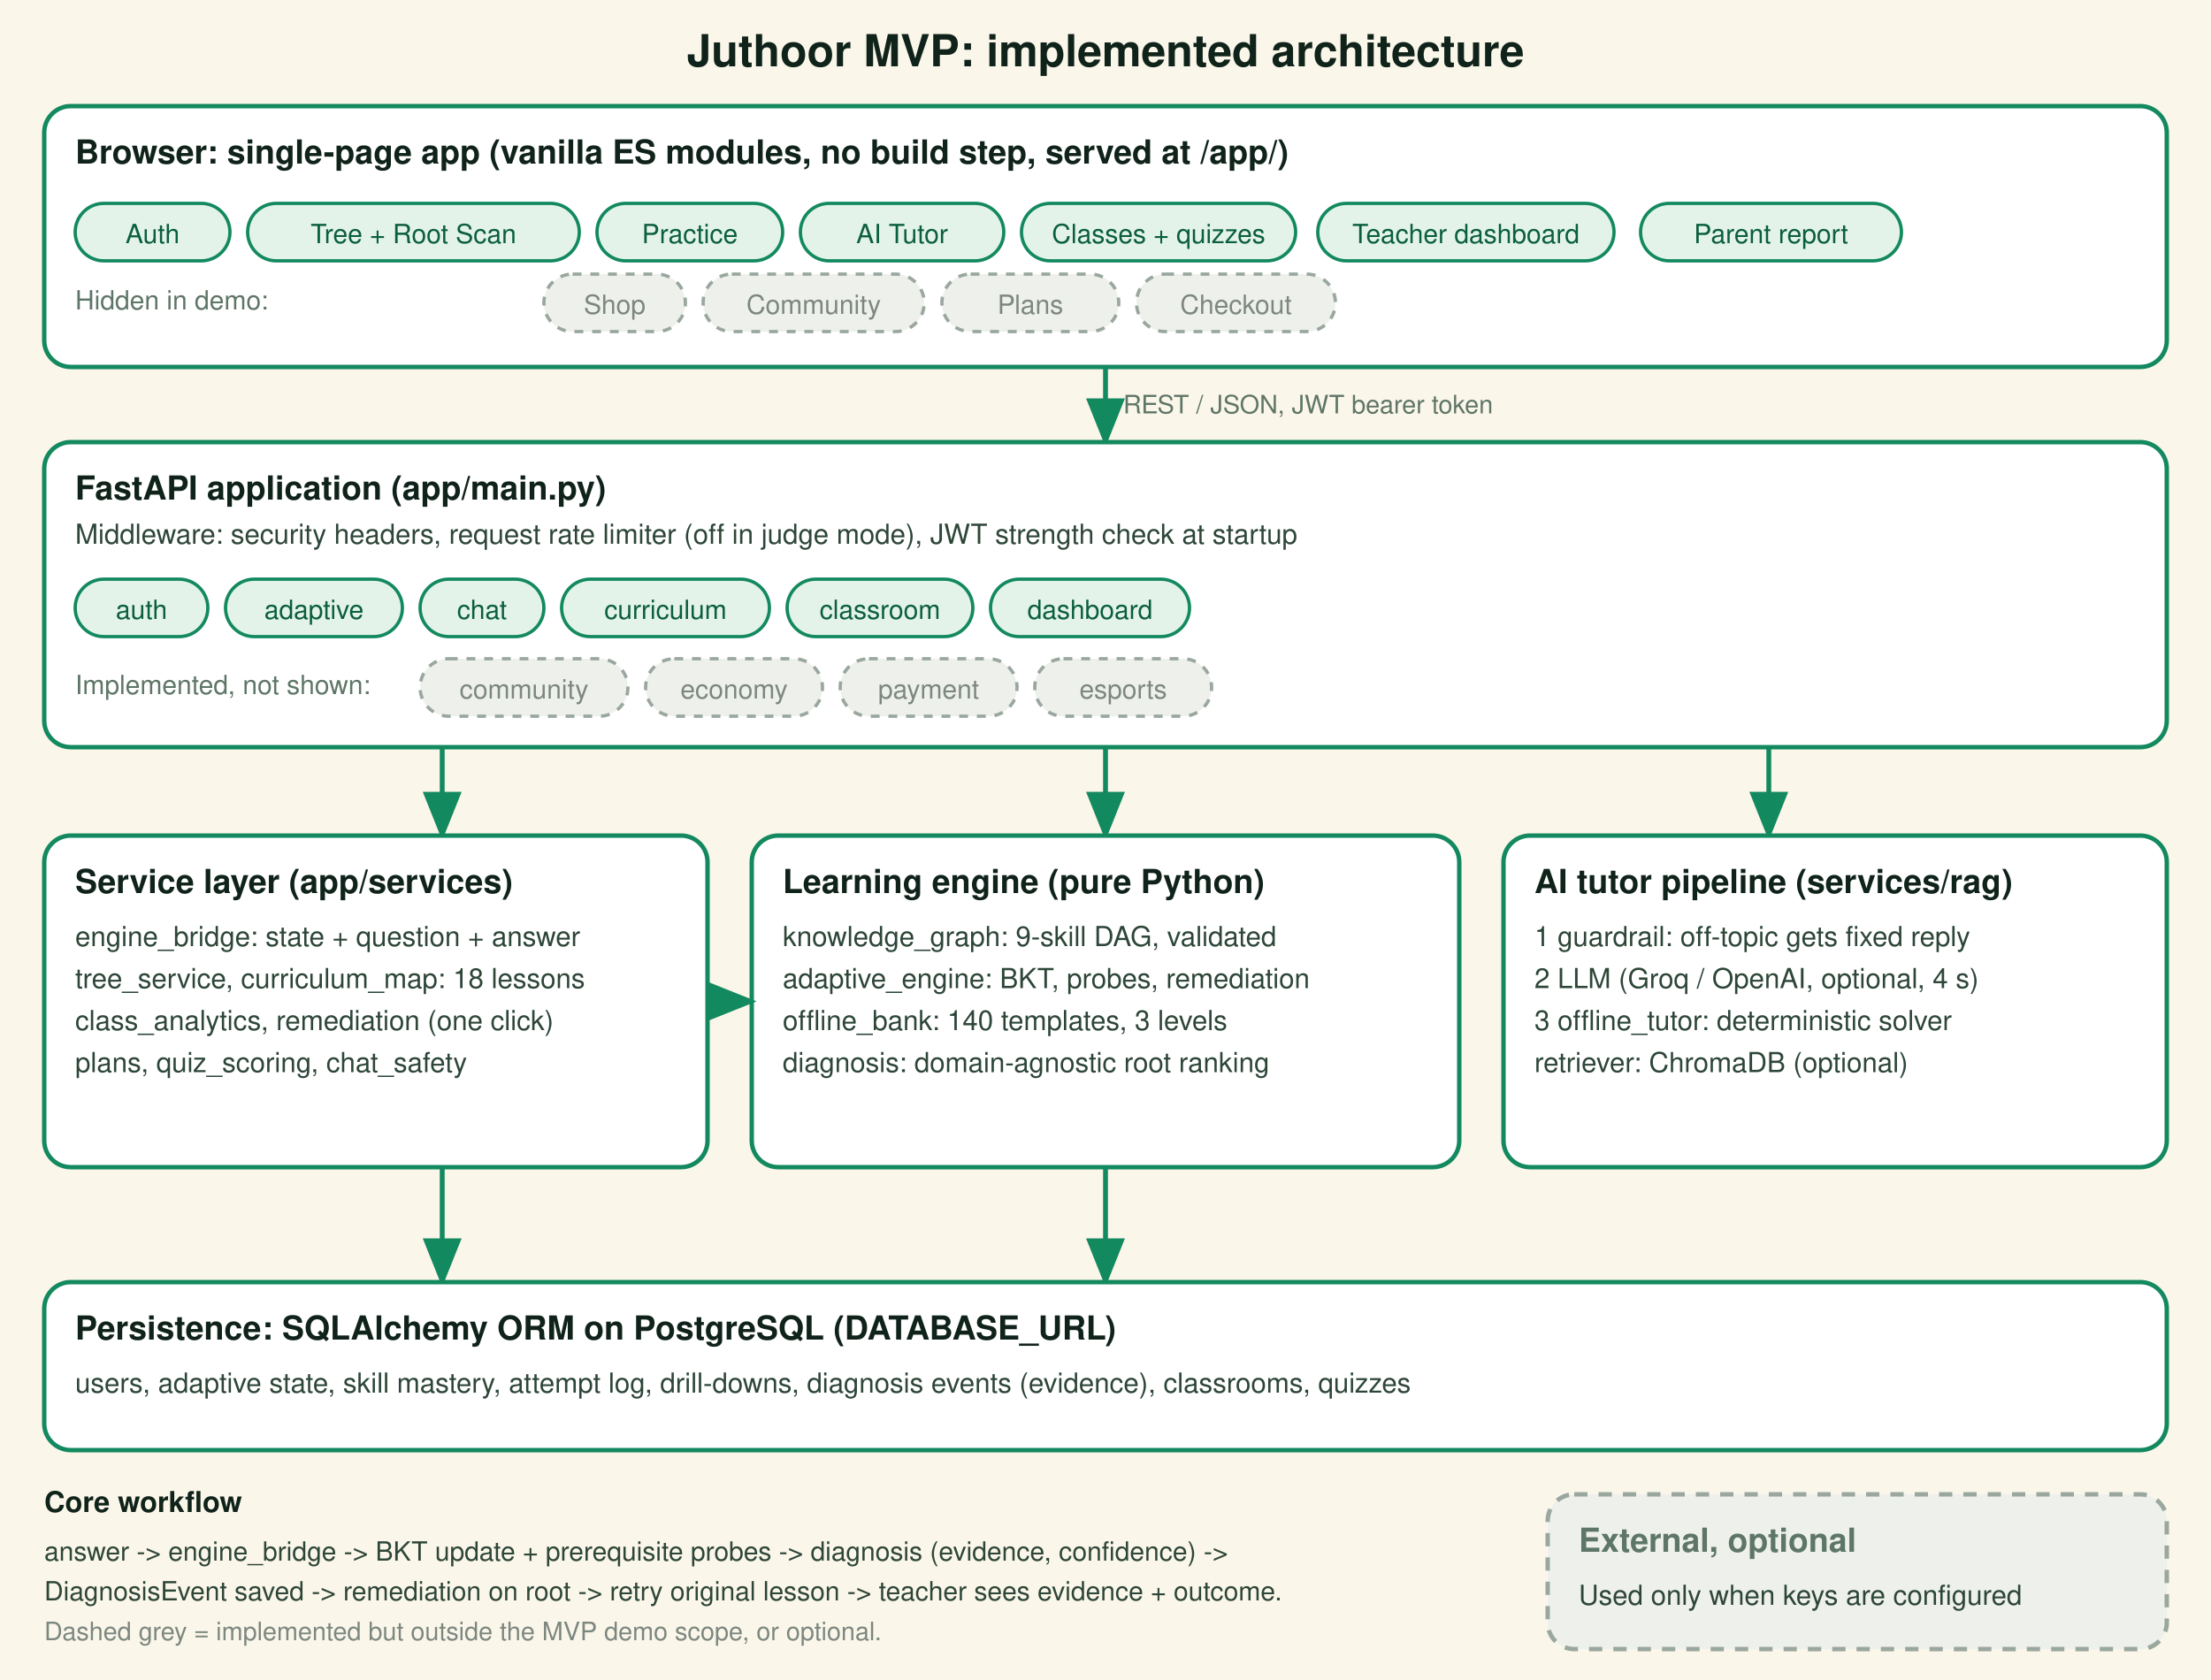
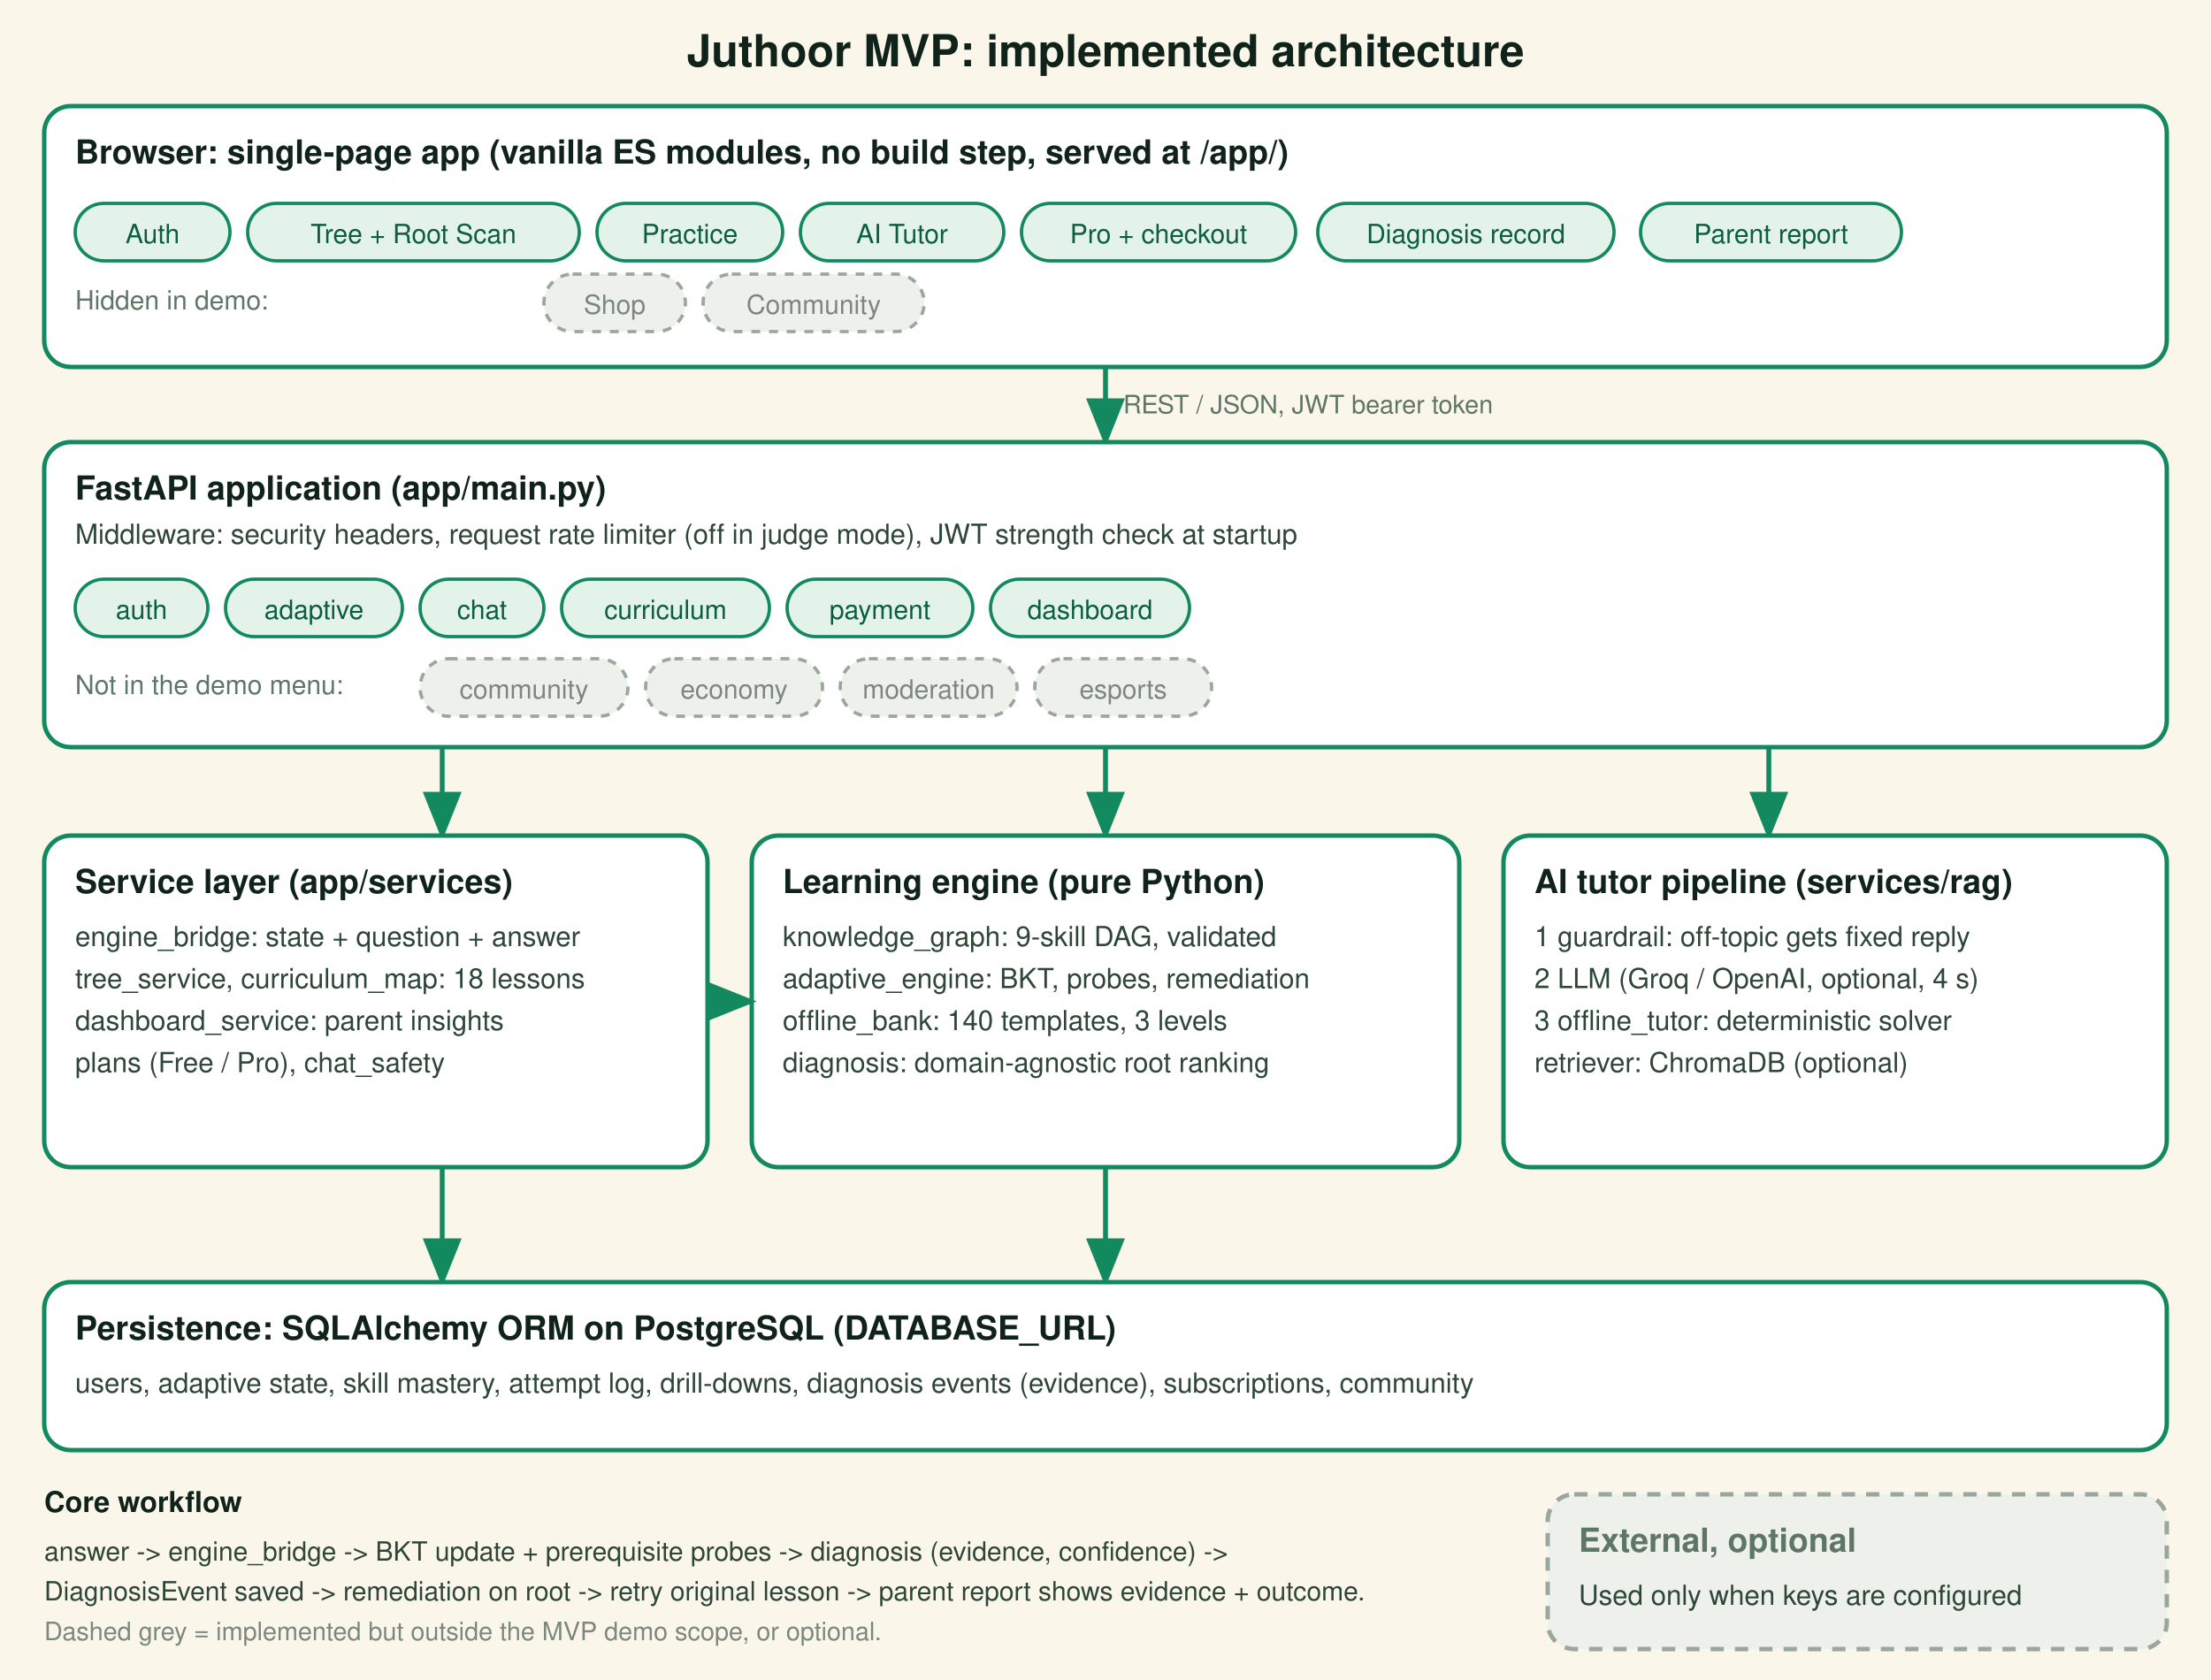
<svg xmlns="http://www.w3.org/2000/svg" viewBox="0 0 1000 760" width="1000" height="760" font-family="Segoe UI, Helvetica, Arial, sans-serif">
  <defs>
    <marker id="ah" markerWidth="10" markerHeight="8" refX="9" refY="4" orient="auto">
      <path d="M0 0L10 4L0 8z" fill="#13895F" />
    </marker>
  </defs>
  <rect width="1000" height="760" fill="#FBF6EA" />
  <text x="500" y="30" font-size="20" font-weight="800" text-anchor="middle" fill="#10231A">Juthoor MVP: implemented architecture</text>
  <rect x="20" y="48" width="960" height="118" rx="12" fill="#FFFFFF" stroke="#13895F" stroke-width="2" />
  <text x="34" y="74" font-size="15" font-weight="700" fill="#10231A">Browser: single-page app (vanilla ES modules, no build step, served at /app/)</text>
  <rect x="34" y="92" width="70" height="26" rx="13" fill="#E3F3EA" stroke="#13895F" stroke-width="1.5" />
  <text x="69.0" y="110" font-size="12" text-anchor="middle" fill="#0B5E40">Auth</text>
  <rect x="112" y="92" width="150" height="26" rx="13" fill="#E3F3EA" stroke="#13895F" stroke-width="1.5" />
  <text x="187.0" y="110" font-size="12" text-anchor="middle" fill="#0B5E40">Tree + Root Scan</text>
  <rect x="270" y="92" width="84" height="26" rx="13" fill="#E3F3EA" stroke="#13895F" stroke-width="1.5" />
  <text x="312.0" y="110" font-size="12" text-anchor="middle" fill="#0B5E40">Practice</text>
  <rect x="362" y="92" width="92" height="26" rx="13" fill="#E3F3EA" stroke="#13895F" stroke-width="1.5" />
  <text x="408.0" y="110" font-size="12" text-anchor="middle" fill="#0B5E40">AI Tutor</text>
  <rect x="462" y="92" width="124" height="26" rx="13" fill="#E3F3EA" stroke="#13895F" stroke-width="1.5" />
-   <text x="524.0" y="110" font-size="12" text-anchor="middle" fill="#0B5E40">Classes + quizzes</text>
+   <text x="524.0" y="110" font-size="12" text-anchor="middle" fill="#0B5E40">Pro + checkout</text>
  <rect x="596" y="92" width="134" height="26" rx="13" fill="#E3F3EA" stroke="#13895F" stroke-width="1.5" />
-   <text x="663.0" y="110" font-size="12" text-anchor="middle" fill="#0B5E40">Teacher dashboard</text>
+   <text x="663.0" y="110" font-size="12" text-anchor="middle" fill="#0B5E40">Diagnosis record</text>
  <rect x="742" y="92" width="118" height="26" rx="13" fill="#E3F3EA" stroke="#13895F" stroke-width="1.5" />
  <text x="801.0" y="110" font-size="12" text-anchor="middle" fill="#0B5E40">Parent report</text>
  <text x="34" y="140" font-size="12" fill="#5E7667">Hidden in demo:</text>
  <rect x="246" y="124" width="64" height="26" rx="13" fill="#EEF0EC" stroke="#9AA79F" stroke-width="1.5" stroke-dasharray="4 4" />
  <text x="278.0" y="142" font-size="12" text-anchor="middle" fill="#7C877F">Shop</text>
  <rect x="318" y="124" width="100" height="26" rx="13" fill="#EEF0EC" stroke="#9AA79F" stroke-width="1.5" stroke-dasharray="4 4" />
  <text x="368.0" y="142" font-size="12" text-anchor="middle" fill="#7C877F">Community</text>
-   <rect x="426" y="124" width="80" height="26" rx="13" fill="#EEF0EC" stroke="#9AA79F" stroke-width="1.5" stroke-dasharray="4 4" />
-   <text x="466.0" y="142" font-size="12" text-anchor="middle" fill="#7C877F">Plans</text>
-   <rect x="514" y="124" width="90" height="26" rx="13" fill="#EEF0EC" stroke="#9AA79F" stroke-width="1.5" stroke-dasharray="4 4" />
-   <text x="559.0" y="142" font-size="12" text-anchor="middle" fill="#7C877F">Checkout</text>
  <line x1="500" y1="166" x2="500" y2="200" stroke="#13895F" stroke-width="2.2" marker-end="url(#ah)" />
  <text x="508.0" y="187.0" font-size="11.5" fill="#5E7667">REST / JSON, JWT bearer token</text>
  <rect x="20" y="200" width="960" height="138" rx="12" fill="#FFFFFF" stroke="#13895F" stroke-width="2" />
  <text x="34" y="226" font-size="15" font-weight="700" fill="#10231A">FastAPI application (app/main.py)</text>
  <text x="34" y="246" font-size="12.5" fill="#2D4638">Middleware: security headers, request rate limiter (off in judge mode), JWT strength check at startup</text>
  <rect x="34" y="262" width="60" height="26" rx="13" fill="#E3F3EA" stroke="#13895F" stroke-width="1.5" />
  <text x="64.0" y="280" font-size="12" text-anchor="middle" fill="#0B5E40">auth</text>
  <rect x="102" y="262" width="80" height="26" rx="13" fill="#E3F3EA" stroke="#13895F" stroke-width="1.5" />
  <text x="142.0" y="280" font-size="12" text-anchor="middle" fill="#0B5E40">adaptive</text>
  <rect x="190" y="262" width="56" height="26" rx="13" fill="#E3F3EA" stroke="#13895F" stroke-width="1.5" />
  <text x="218.0" y="280" font-size="12" text-anchor="middle" fill="#0B5E40">chat</text>
  <rect x="254" y="262" width="94" height="26" rx="13" fill="#E3F3EA" stroke="#13895F" stroke-width="1.5" />
  <text x="301.0" y="280" font-size="12" text-anchor="middle" fill="#0B5E40">curriculum</text>
  <rect x="356" y="262" width="84" height="26" rx="13" fill="#E3F3EA" stroke="#13895F" stroke-width="1.5" />
-   <text x="398.0" y="280" font-size="12" text-anchor="middle" fill="#0B5E40">classroom</text>
+   <text x="398.0" y="280" font-size="12" text-anchor="middle" fill="#0B5E40">payment</text>
  <rect x="448" y="262" width="90" height="26" rx="13" fill="#E3F3EA" stroke="#13895F" stroke-width="1.5" />
  <text x="493.0" y="280" font-size="12" text-anchor="middle" fill="#0B5E40">dashboard</text>
-   <text x="34" y="314" font-size="12" fill="#5E7667">Implemented, not shown:</text>
+   <text x="34" y="314" font-size="12" fill="#5E7667">Not in the demo menu:</text>
  <rect x="190" y="298" width="94" height="26" rx="13" fill="#EEF0EC" stroke="#9AA79F" stroke-width="1.5" stroke-dasharray="4 4" />
  <text x="237.0" y="316" font-size="12" text-anchor="middle" fill="#7C877F">community</text>
  <rect x="292" y="298" width="80" height="26" rx="13" fill="#EEF0EC" stroke="#9AA79F" stroke-width="1.5" stroke-dasharray="4 4" />
  <text x="332.0" y="316" font-size="12" text-anchor="middle" fill="#7C877F">economy</text>
  <rect x="380" y="298" width="80" height="26" rx="13" fill="#EEF0EC" stroke="#9AA79F" stroke-width="1.5" stroke-dasharray="4 4" />
-   <text x="420.0" y="316" font-size="12" text-anchor="middle" fill="#7C877F">payment</text>
+   <text x="420.0" y="316" font-size="12" text-anchor="middle" fill="#7C877F">moderation</text>
  <rect x="468" y="298" width="80" height="26" rx="13" fill="#EEF0EC" stroke="#9AA79F" stroke-width="1.5" stroke-dasharray="4 4" />
  <text x="508.0" y="316" font-size="12" text-anchor="middle" fill="#7C877F">esports</text>
  <line x1="200" y1="338" x2="200" y2="378" stroke="#13895F" stroke-width="2.2" marker-end="url(#ah)" />
  <line x1="500" y1="338" x2="500" y2="378" stroke="#13895F" stroke-width="2.2" marker-end="url(#ah)" />
  <line x1="800" y1="338" x2="800" y2="378" stroke="#13895F" stroke-width="2.2" marker-end="url(#ah)" />
  <rect x="20" y="378" width="300" height="150" rx="12" fill="#FFFFFF" stroke="#13895F" stroke-width="2" />
  <text x="34" y="404" font-size="15" font-weight="700" fill="#10231A">Service layer (app/services)</text>
  <text x="34" y="428" font-size="12.5" fill="#2D4638">engine_bridge: state + question + answer</text>
  <text x="34" y="447" font-size="12.5" fill="#2D4638">tree_service, curriculum_map: 18 lessons</text>
-   <text x="34" y="466" font-size="12.5" fill="#2D4638">class_analytics, remediation (one click)</text>
-   <text x="34" y="485" font-size="12.5" fill="#2D4638">plans, quiz_scoring, chat_safety</text>
+   <text x="34" y="466" font-size="12.5" fill="#2D4638">dashboard_service: parent insights</text>
+   <text x="34" y="485" font-size="12.5" fill="#2D4638">plans (Free / Pro), chat_safety</text>
  <rect x="340" y="378" width="320" height="150" rx="12" fill="#FFFFFF" stroke="#13895F" stroke-width="2" />
  <text x="354" y="404" font-size="15" font-weight="700" fill="#10231A">Learning engine (pure Python)</text>
  <text x="354" y="428" font-size="12.5" fill="#2D4638">knowledge_graph: 9-skill DAG, validated</text>
  <text x="354" y="447" font-size="12.5" fill="#2D4638">adaptive_engine: BKT, probes, remediation</text>
  <text x="354" y="466" font-size="12.5" fill="#2D4638">offline_bank: 140 templates, 3 levels</text>
  <text x="354" y="485" font-size="12.5" fill="#2D4638">diagnosis: domain-agnostic root ranking</text>
  <rect x="680" y="378" width="300" height="150" rx="12" fill="#FFFFFF" stroke="#13895F" stroke-width="2" />
  <text x="694" y="404" font-size="15" font-weight="700" fill="#10231A">AI tutor pipeline (services/rag)</text>
  <text x="694" y="428" font-size="12.5" fill="#2D4638">1 guardrail: off-topic gets fixed reply</text>
  <text x="694" y="447" font-size="12.5" fill="#2D4638">2 LLM (Groq / OpenAI, optional, 4 s)</text>
  <text x="694" y="466" font-size="12.5" fill="#2D4638">3 offline_tutor: deterministic solver</text>
  <text x="694" y="485" font-size="12.5" fill="#2D4638">retriever: ChromaDB (optional)</text>
  <line x1="320" y1="453" x2="340" y2="453" stroke="#13895F" stroke-width="2.2" marker-end="url(#ah)" />
  <line x1="200" y1="528" x2="200" y2="580" stroke="#13895F" stroke-width="2.2" marker-end="url(#ah)" />
  <line x1="500" y1="528" x2="500" y2="580" stroke="#13895F" stroke-width="2.2" marker-end="url(#ah)" />
  <rect x="20" y="580" width="960" height="76" rx="12" fill="#FFFFFF" stroke="#13895F" stroke-width="2" />
  <text x="34" y="606" font-size="15" font-weight="700" fill="#10231A">Persistence: SQLAlchemy ORM on PostgreSQL (DATABASE_URL)</text>
-   <text x="34" y="630" font-size="12.5" fill="#2D4638">users, adaptive state, skill mastery, attempt log, drill-downs, diagnosis events (evidence), classrooms, quizzes</text>
+   <text x="34" y="630" font-size="12.5" fill="#2D4638">users, adaptive state, skill mastery, attempt log, drill-downs, diagnosis events (evidence), subscriptions, community</text>
  <rect x="700" y="676" width="280" height="70" rx="12" fill="#EEF0EC" stroke="#9AA79F" stroke-width="2" stroke-dasharray="6 5" />
  <text x="714" y="702" font-size="15" font-weight="700" fill="#5E7667">External, optional</text>
  <text x="714" y="726" font-size="12.5" fill="#2D4638">Used only when keys are configured</text>
  <text x="20" y="684" font-size="13" font-weight="700" fill="#10231A">Core workflow</text>
  <text x="20" y="706" font-size="12" fill="#2D4638">answer -&gt; engine_bridge -&gt; BKT update + prerequisite probes -&gt; diagnosis (evidence, confidence) -&gt;</text>
-   <text x="20" y="724" font-size="12" fill="#2D4638">DiagnosisEvent saved -&gt; remediation on root -&gt; retry original lesson -&gt; teacher sees evidence + outcome.</text>
+   <text x="20" y="724" font-size="12" fill="#2D4638">DiagnosisEvent saved -&gt; remediation on root -&gt; retry original lesson -&gt; parent report shows evidence + outcome.</text>
  <text x="20" y="742" font-size="11.5" fill="#7C877F">Dashed grey = implemented but outside the MVP demo scope, or optional.</text>
</svg>
